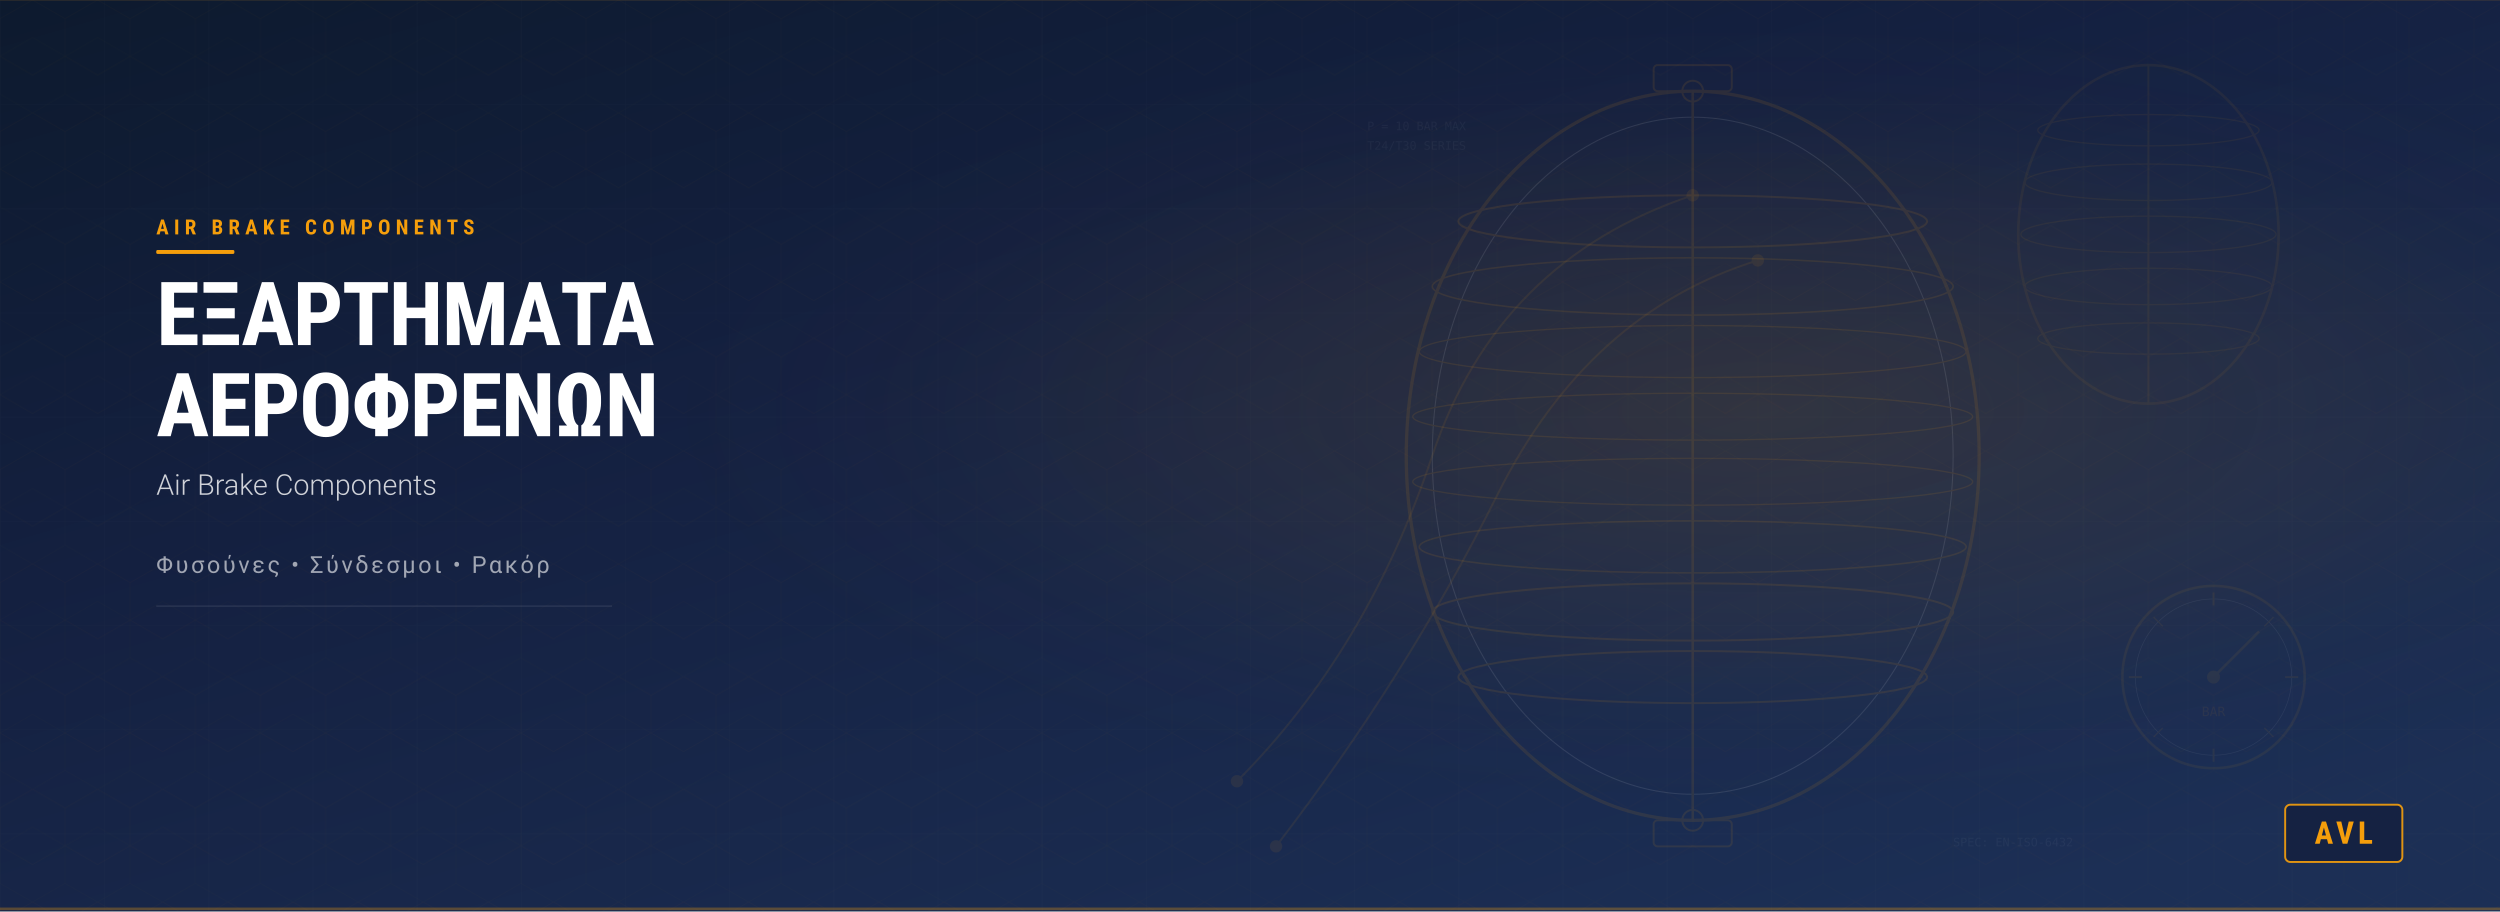
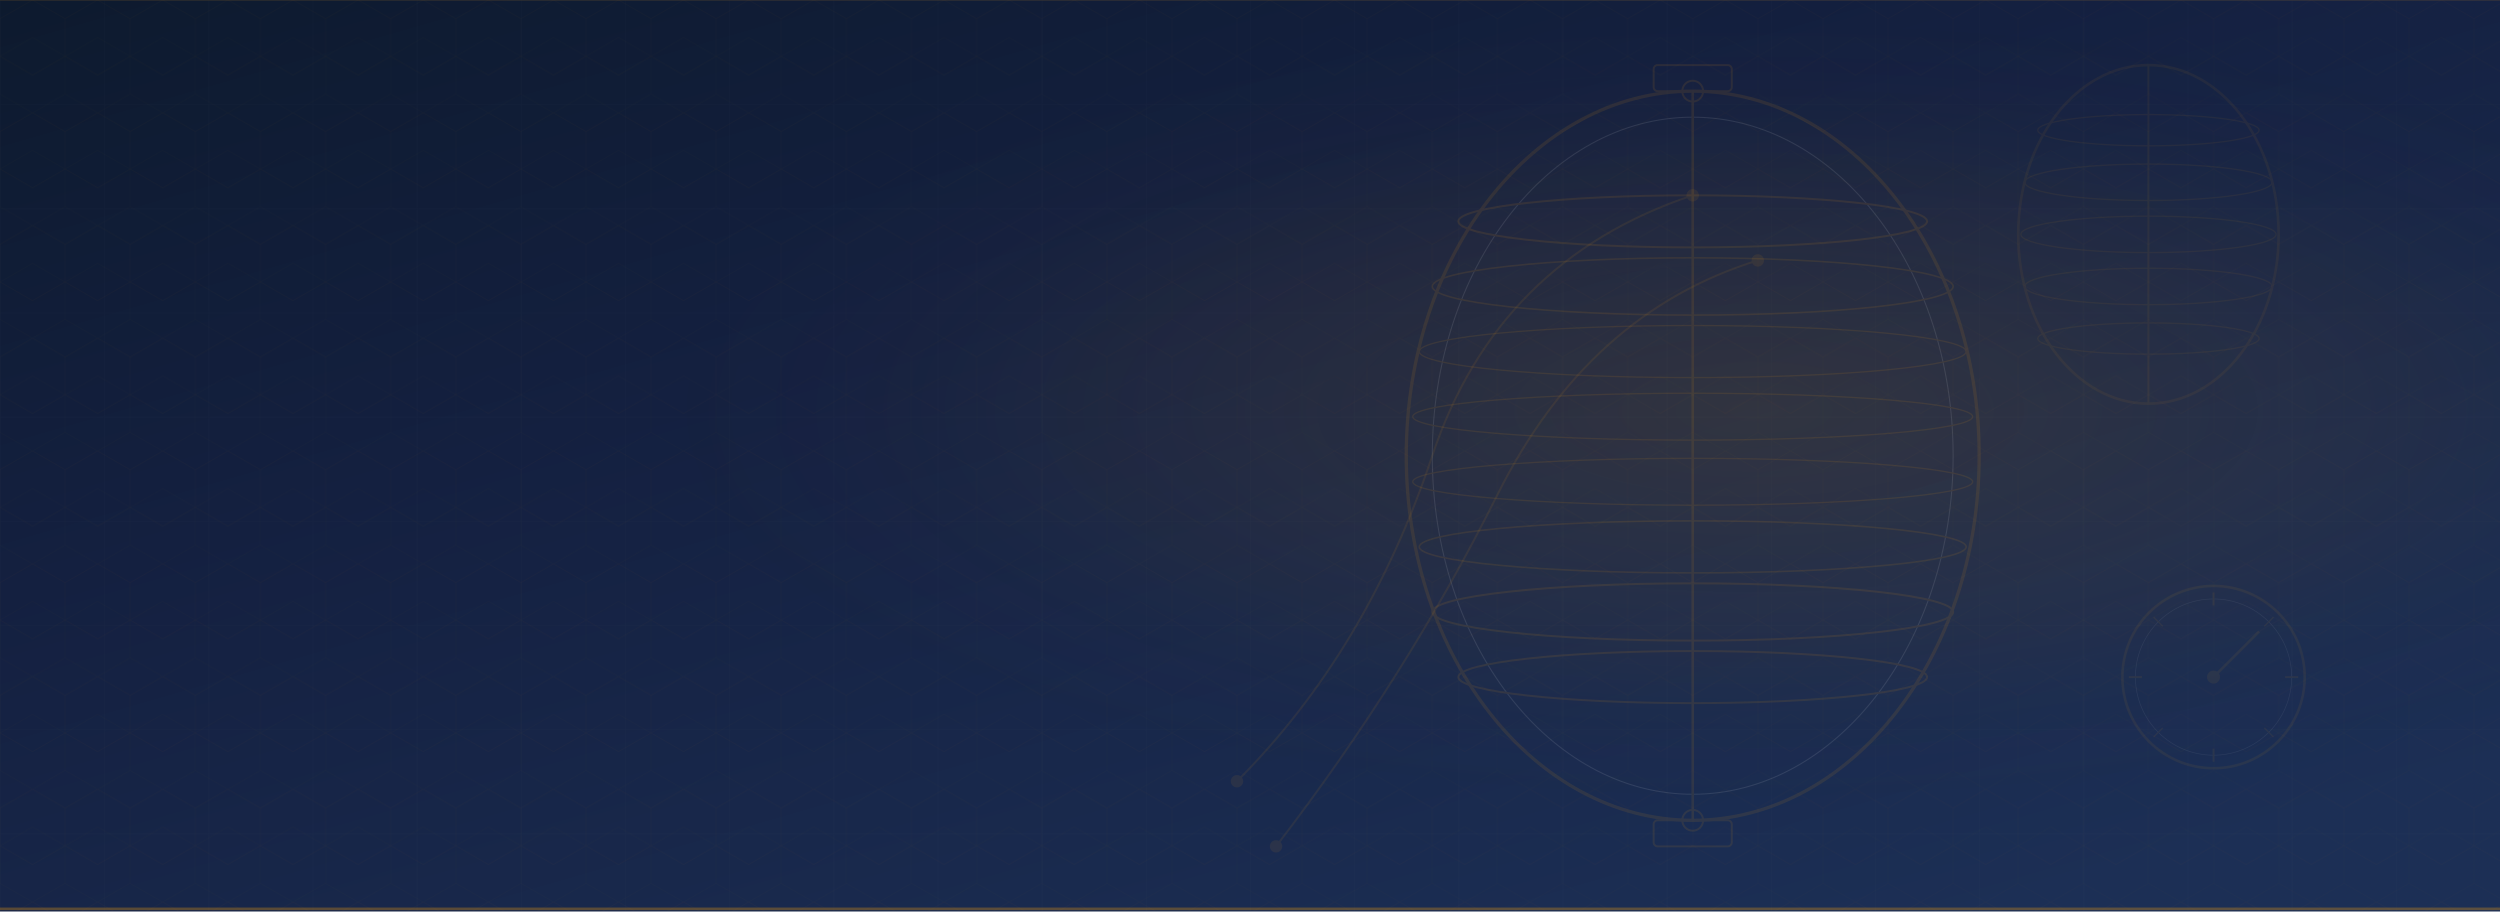
- <svg xmlns="http://www.w3.org/2000/svg" viewBox="0 0 1920 700" width="1920" height="700">
+ <svg xmlns="http://www.w3.org/2000/svg" viewBox="0 0 1920 700">
  <defs>
    <linearGradient id="bg" x1="0" y1="0" x2="0.8" y2="1">
      <stop offset="0%" stop-color="#0d1a2e" />
      <stop offset="40%" stop-color="#142040" />
      <stop offset="100%" stop-color="#1c2f55" />
    </linearGradient>
    <radialGradient id="glow" cx="70%" cy="45%" r="45%">
      <stop offset="0%" stop-color="#f59e0b" stop-opacity="0.12" />
      <stop offset="60%" stop-color="#f59e0b" stop-opacity="0.04" />
      <stop offset="100%" stop-color="#142040" stop-opacity="0" />
    </radialGradient>
    <pattern id="grid" width="80" height="80" patternUnits="userSpaceOnUse">
      <path d="M 80 0 L 0 0 0 80" fill="none" stroke="#ffffff" stroke-opacity="0.025" stroke-width="0.5" />
    </pattern>
-     <pattern id="hex" width="50" height="86.6" patternUnits="userSpaceOnUse" patternTransform="translate(0,0)">
+     <pattern id="hex" width="50" height="86.6" patternUnits="userSpaceOnUse">
      <polygon points="25,0 50,14.4 50,43.3 25,57.7 0,43.3 0,14.4" fill="none" stroke="#f59e0b" stroke-opacity="0.03" stroke-width="0.5" />
      <polygon points="25,28.9 50,43.3 50,72.2 25,86.6 0,72.2 0,43.3" fill="none" stroke="#f59e0b" stroke-opacity="0.02" stroke-width="0.5" />
    </pattern>
  </defs>
  <rect width="1920" height="700" fill="url(#bg)" />
  <rect width="1920" height="700" fill="url(#grid)" />
  <rect width="1920" height="700" fill="url(#hex)" />
  <rect width="1920" height="700" fill="url(#glow)" />
  <g transform="translate(1300, 350)" opacity="0.10">
    <ellipse cx="0" cy="0" rx="220" ry="280" fill="none" stroke="#f59e0b" stroke-width="2.5" />
    <ellipse cx="0" cy="0" rx="200" ry="260" fill="none" stroke="#ffffff" stroke-width="0.8" />
    <ellipse cx="0" cy="-180" rx="180" ry="20" fill="none" stroke="#f59e0b" stroke-width="1.5" />
    <ellipse cx="0" cy="-130" rx="200" ry="22" fill="none" stroke="#f59e0b" stroke-width="1.2" />
    <ellipse cx="0" cy="-80" rx="210" ry="20" fill="none" stroke="#f59e0b" stroke-width="1" />
    <ellipse cx="0" cy="-30" rx="215" ry="18" fill="none" stroke="#f59e0b" stroke-width="1" />
    <ellipse cx="0" cy="20" rx="215" ry="18" fill="none" stroke="#f59e0b" stroke-width="1" />
    <ellipse cx="0" cy="70" rx="210" ry="20" fill="none" stroke="#f59e0b" stroke-width="1.2" />
    <ellipse cx="0" cy="120" rx="200" ry="22" fill="none" stroke="#f59e0b" stroke-width="1.5" />
    <ellipse cx="0" cy="170" rx="180" ry="20" fill="none" stroke="#f59e0b" stroke-width="1.5" />
    <line x1="0" y1="-280" x2="0" y2="280" stroke="#f59e0b" stroke-width="2" />
    <circle cx="0" cy="-280" r="8" fill="none" stroke="#f59e0b" stroke-width="1.5" />
    <circle cx="0" cy="280" r="8" fill="none" stroke="#f59e0b" stroke-width="1.5" />
    <rect x="-30" y="-300" width="60" height="20" rx="3" fill="none" stroke="#f59e0b" stroke-width="1.5" />
    <rect x="-30" y="280" width="60" height="20" rx="3" fill="none" stroke="#f59e0b" stroke-width="1.5" />
  </g>
  <g transform="translate(1650, 180)" opacity="0.06">
    <ellipse cx="0" cy="0" rx="100" ry="130" fill="none" stroke="#f59e0b" stroke-width="2" />
    <ellipse cx="0" cy="-80" rx="85" ry="12" fill="none" stroke="#f59e0b" stroke-width="1" />
    <ellipse cx="0" cy="-40" rx="95" ry="14" fill="none" stroke="#f59e0b" stroke-width="1" />
    <ellipse cx="0" cy="0" rx="98" ry="14" fill="none" stroke="#f59e0b" stroke-width="1" />
    <ellipse cx="0" cy="40" rx="95" ry="14" fill="none" stroke="#f59e0b" stroke-width="1" />
    <ellipse cx="0" cy="80" rx="85" ry="12" fill="none" stroke="#f59e0b" stroke-width="1" />
    <line x1="0" y1="-130" x2="0" y2="130" stroke="#f59e0b" stroke-width="1.5" />
  </g>
  <g stroke="#f59e0b" stroke-width="1.5" fill="none" opacity="0.08">
    <path d="M 950,600 Q 1050,500 1100,350 Q 1150,200 1300,150" />
    <path d="M 980,650 Q 1080,520 1150,380 Q 1220,240 1350,200" />
    <circle cx="950" cy="600" r="4" fill="#f59e0b" />
    <circle cx="1300" cy="150" r="4" fill="#f59e0b" />
    <circle cx="980" cy="650" r="4" fill="#f59e0b" />
    <circle cx="1350" cy="200" r="4" fill="#f59e0b" />
  </g>
  <g transform="translate(1700, 520)" opacity="0.07">
    <circle cx="0" cy="0" r="70" fill="none" stroke="#f59e0b" stroke-width="2" />
    <circle cx="0" cy="0" r="60" fill="none" stroke="#ffffff" stroke-width="0.5" />
    <line x1="0" y1="-55" x2="0" y2="-65" stroke="#f59e0b" stroke-width="1.5" />
    <line x1="55" y1="0" x2="65" y2="0" stroke="#f59e0b" stroke-width="1.5" />
    <line x1="0" y1="55" x2="0" y2="65" stroke="#f59e0b" stroke-width="1.5" />
    <line x1="-55" y1="0" x2="-65" y2="0" stroke="#f59e0b" stroke-width="1.5" />
    <line x1="39" y1="-39" x2="46" y2="-46" stroke="#f59e0b" stroke-width="1" />
    <line x1="39" y1="39" x2="46" y2="46" stroke="#f59e0b" stroke-width="1" />
    <line x1="-39" y1="-39" x2="-46" y2="-46" stroke="#f59e0b" stroke-width="1" />
    <line x1="-39" y1="39" x2="-46" y2="46" stroke="#f59e0b" stroke-width="1" />
    <line x1="0" y1="0" x2="35" y2="-35" stroke="#f59e0b" stroke-width="2" />
    <circle cx="0" cy="0" r="5" fill="#f59e0b" />
-     <text x="0" y="30" fill="#f59e0b" font-family="monospace" font-size="10" text-anchor="middle">BAR</text>
-   </g>
-   <g opacity="0.04" fill="#ffffff" font-family="monospace" font-size="9">
-     <text x="1050" y="100">P = 10 BAR MAX</text>
-     <text x="1050" y="115">T24/T30 SERIES</text>
-     <text x="1500" y="650">SPEC: EN-ISO-6432</text>
  </g>
  <line x1="0" y1="698" x2="1920" y2="698" stroke="#f59e0b" stroke-width="2" opacity="0.3" />
  <line x1="0" y1="0" x2="1920" y2="0" stroke="#f59e0b" stroke-width="1" opacity="0.15" />
-   <g transform="translate(120, 180)">
-     <text x="0" y="0" fill="#f59e0b" font-family="'Roboto Condensed', 'Arial Narrow', sans-serif" font-size="16" font-weight="700" letter-spacing="4">AIR BRAKE COMPONENTS</text>
-     <rect x="0" y="12" width="60" height="3" fill="#f59e0b" rx="1" />
-     <text x="0" y="85" fill="#ffffff" font-family="'Roboto Condensed', 'Arial Narrow', sans-serif" font-size="68" font-weight="900" letter-spacing="-1">ΕΞΑΡΤΗΜΑΤΑ</text>
-     <text x="0" y="155" fill="#ffffff" font-family="'Roboto Condensed', 'Arial Narrow', sans-serif" font-size="68" font-weight="900" letter-spacing="-1">ΑΕΡΟΦΡΕΝΩΝ</text>
-     <text x="0" y="200" fill="#ffffff" font-family="'Roboto', Arial, sans-serif" font-size="22" font-weight="300" opacity="0.8">Air Brake Components</text>
-     <text x="0" y="260" fill="#ffffff" font-family="'Roboto', Arial, sans-serif" font-size="18" font-weight="400" opacity="0.6" letter-spacing="2">Φυσούνες  •  Σύνδεσμοι  •  Ρακόρ</text>
-     <rect x="0" y="285" width="350" height="1" fill="#ffffff" opacity="0.1" />
-   </g>
-   <g transform="translate(1800, 640)">
-     <rect x="-45" y="-22" width="90" height="44" rx="4" fill="#142040" stroke="#f59e0b" stroke-width="1.5" opacity="0.9" />
-     <text x="0" y="8" fill="#f59e0b" font-family="'Roboto Condensed', 'Arial Narrow', sans-serif" font-size="24" font-weight="900" text-anchor="middle" letter-spacing="3">AVL</text>
-   </g>
</svg>
